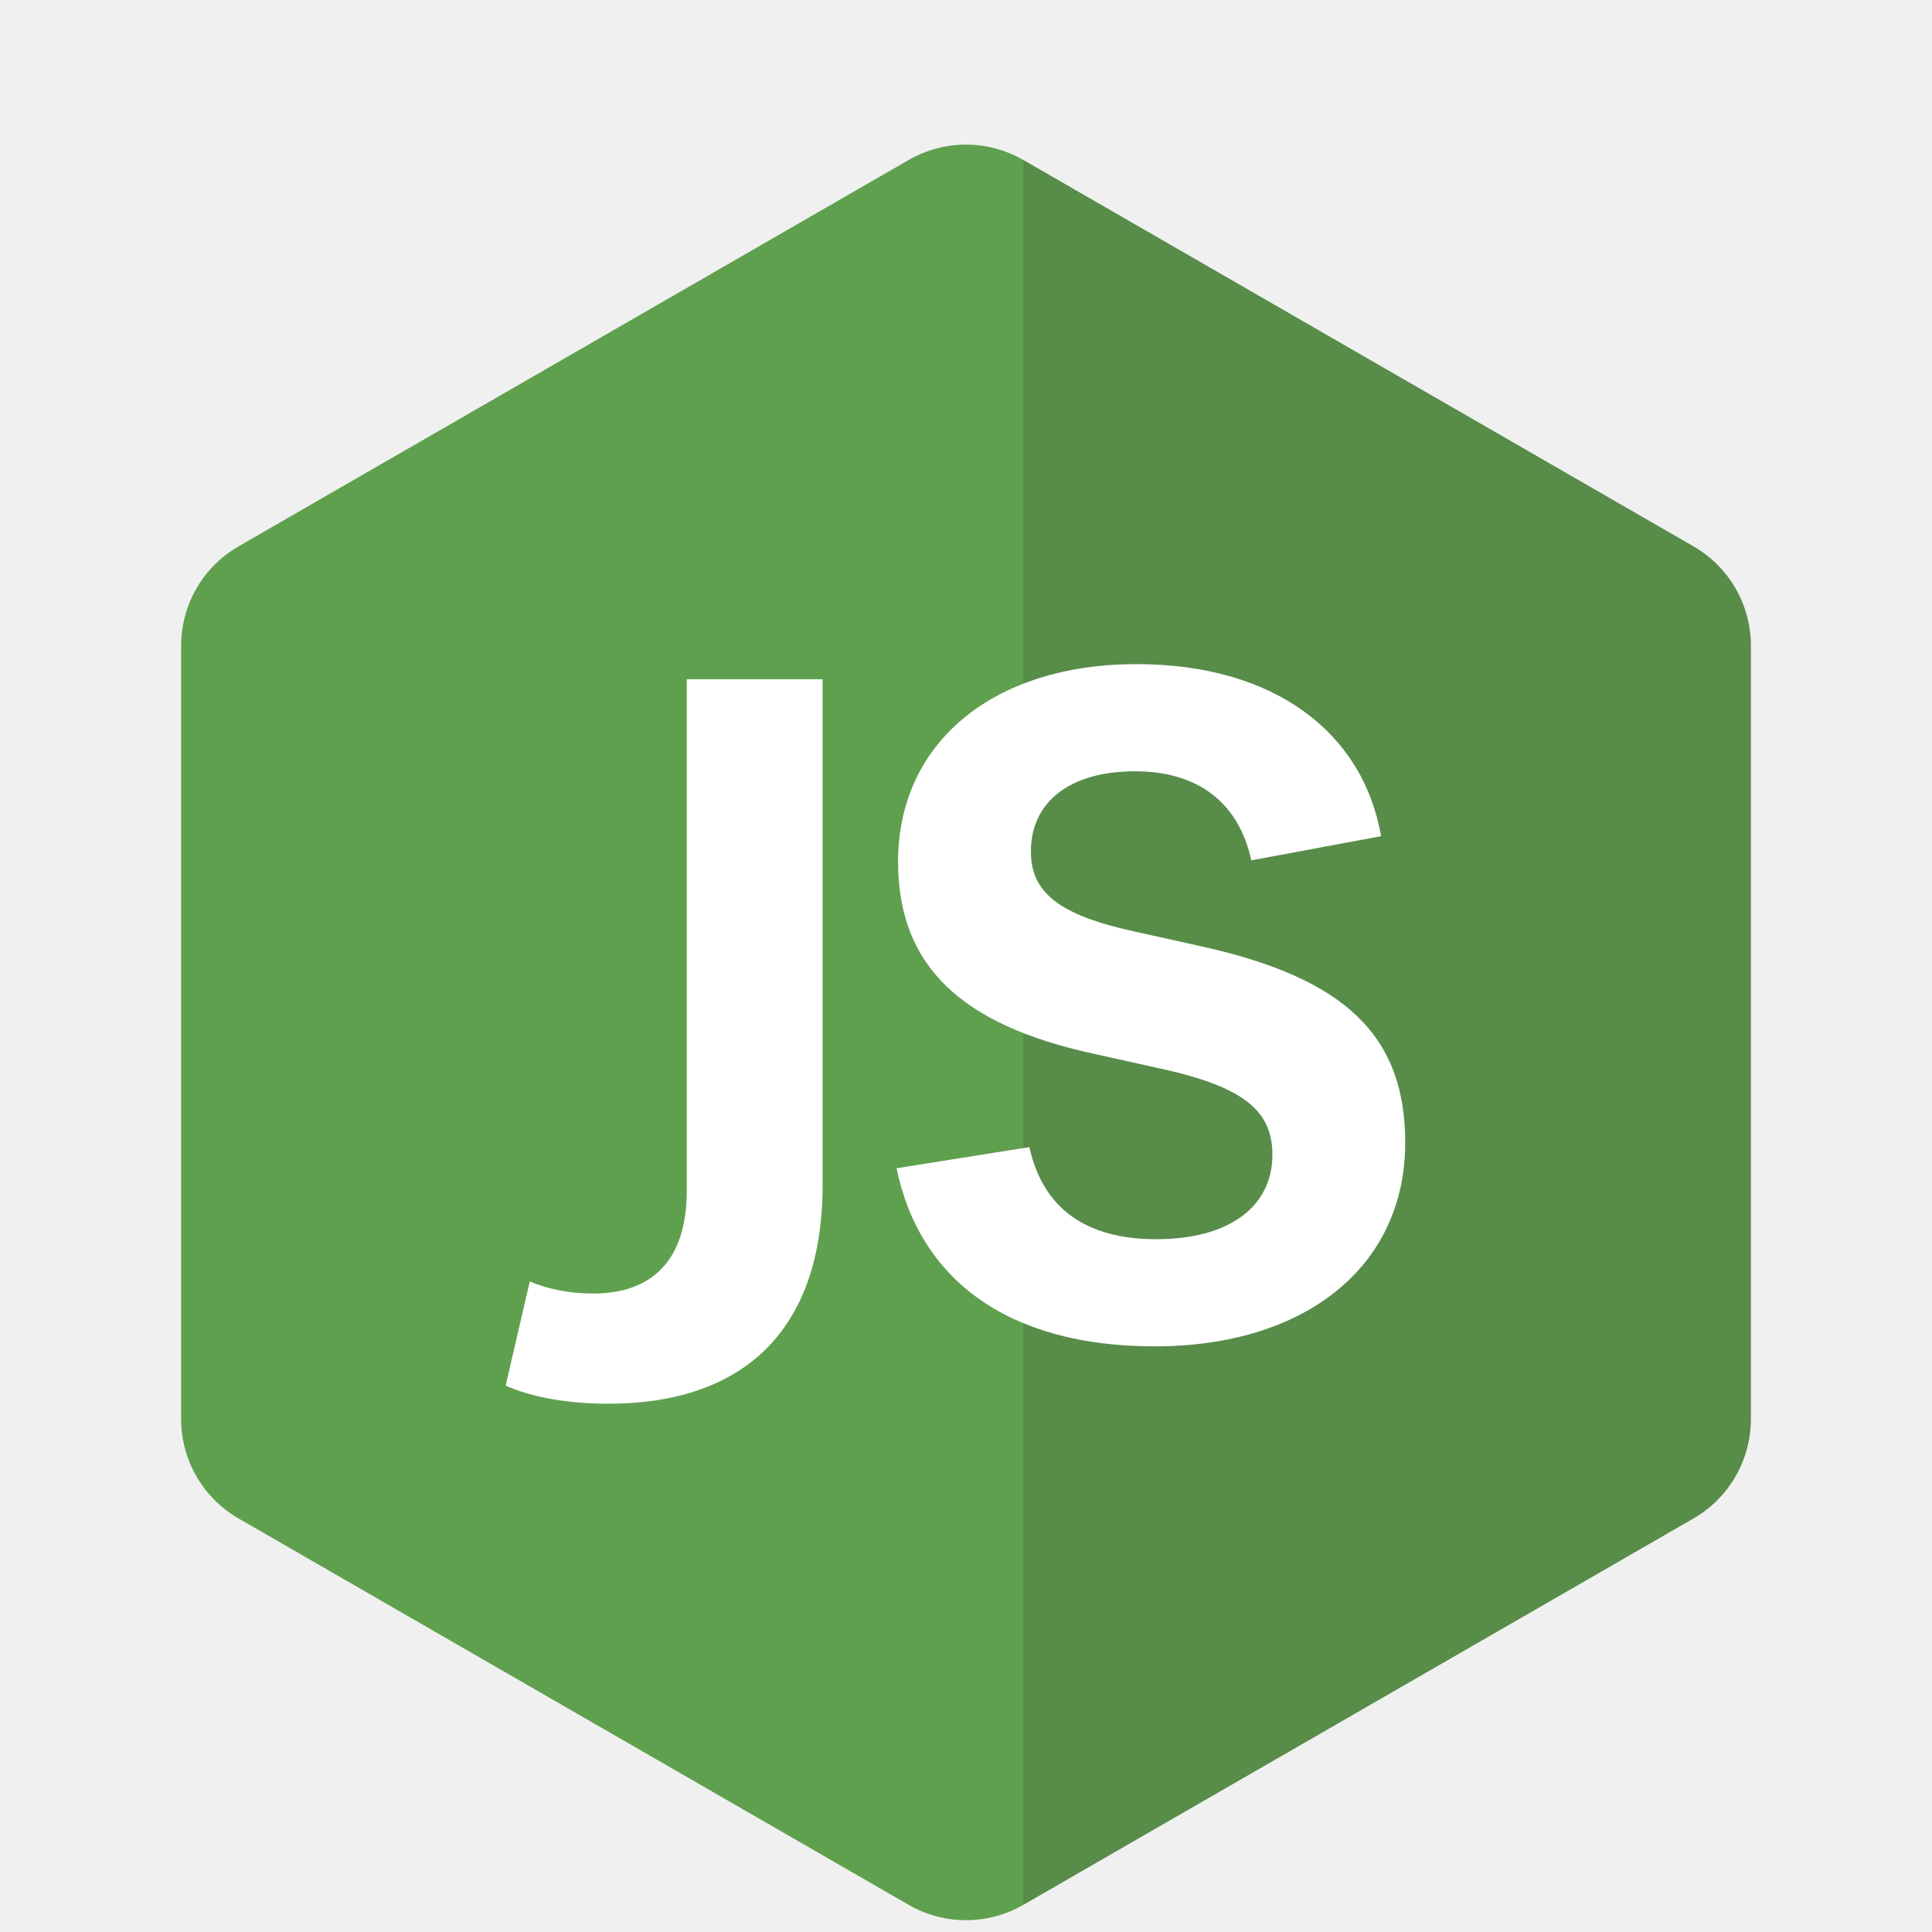
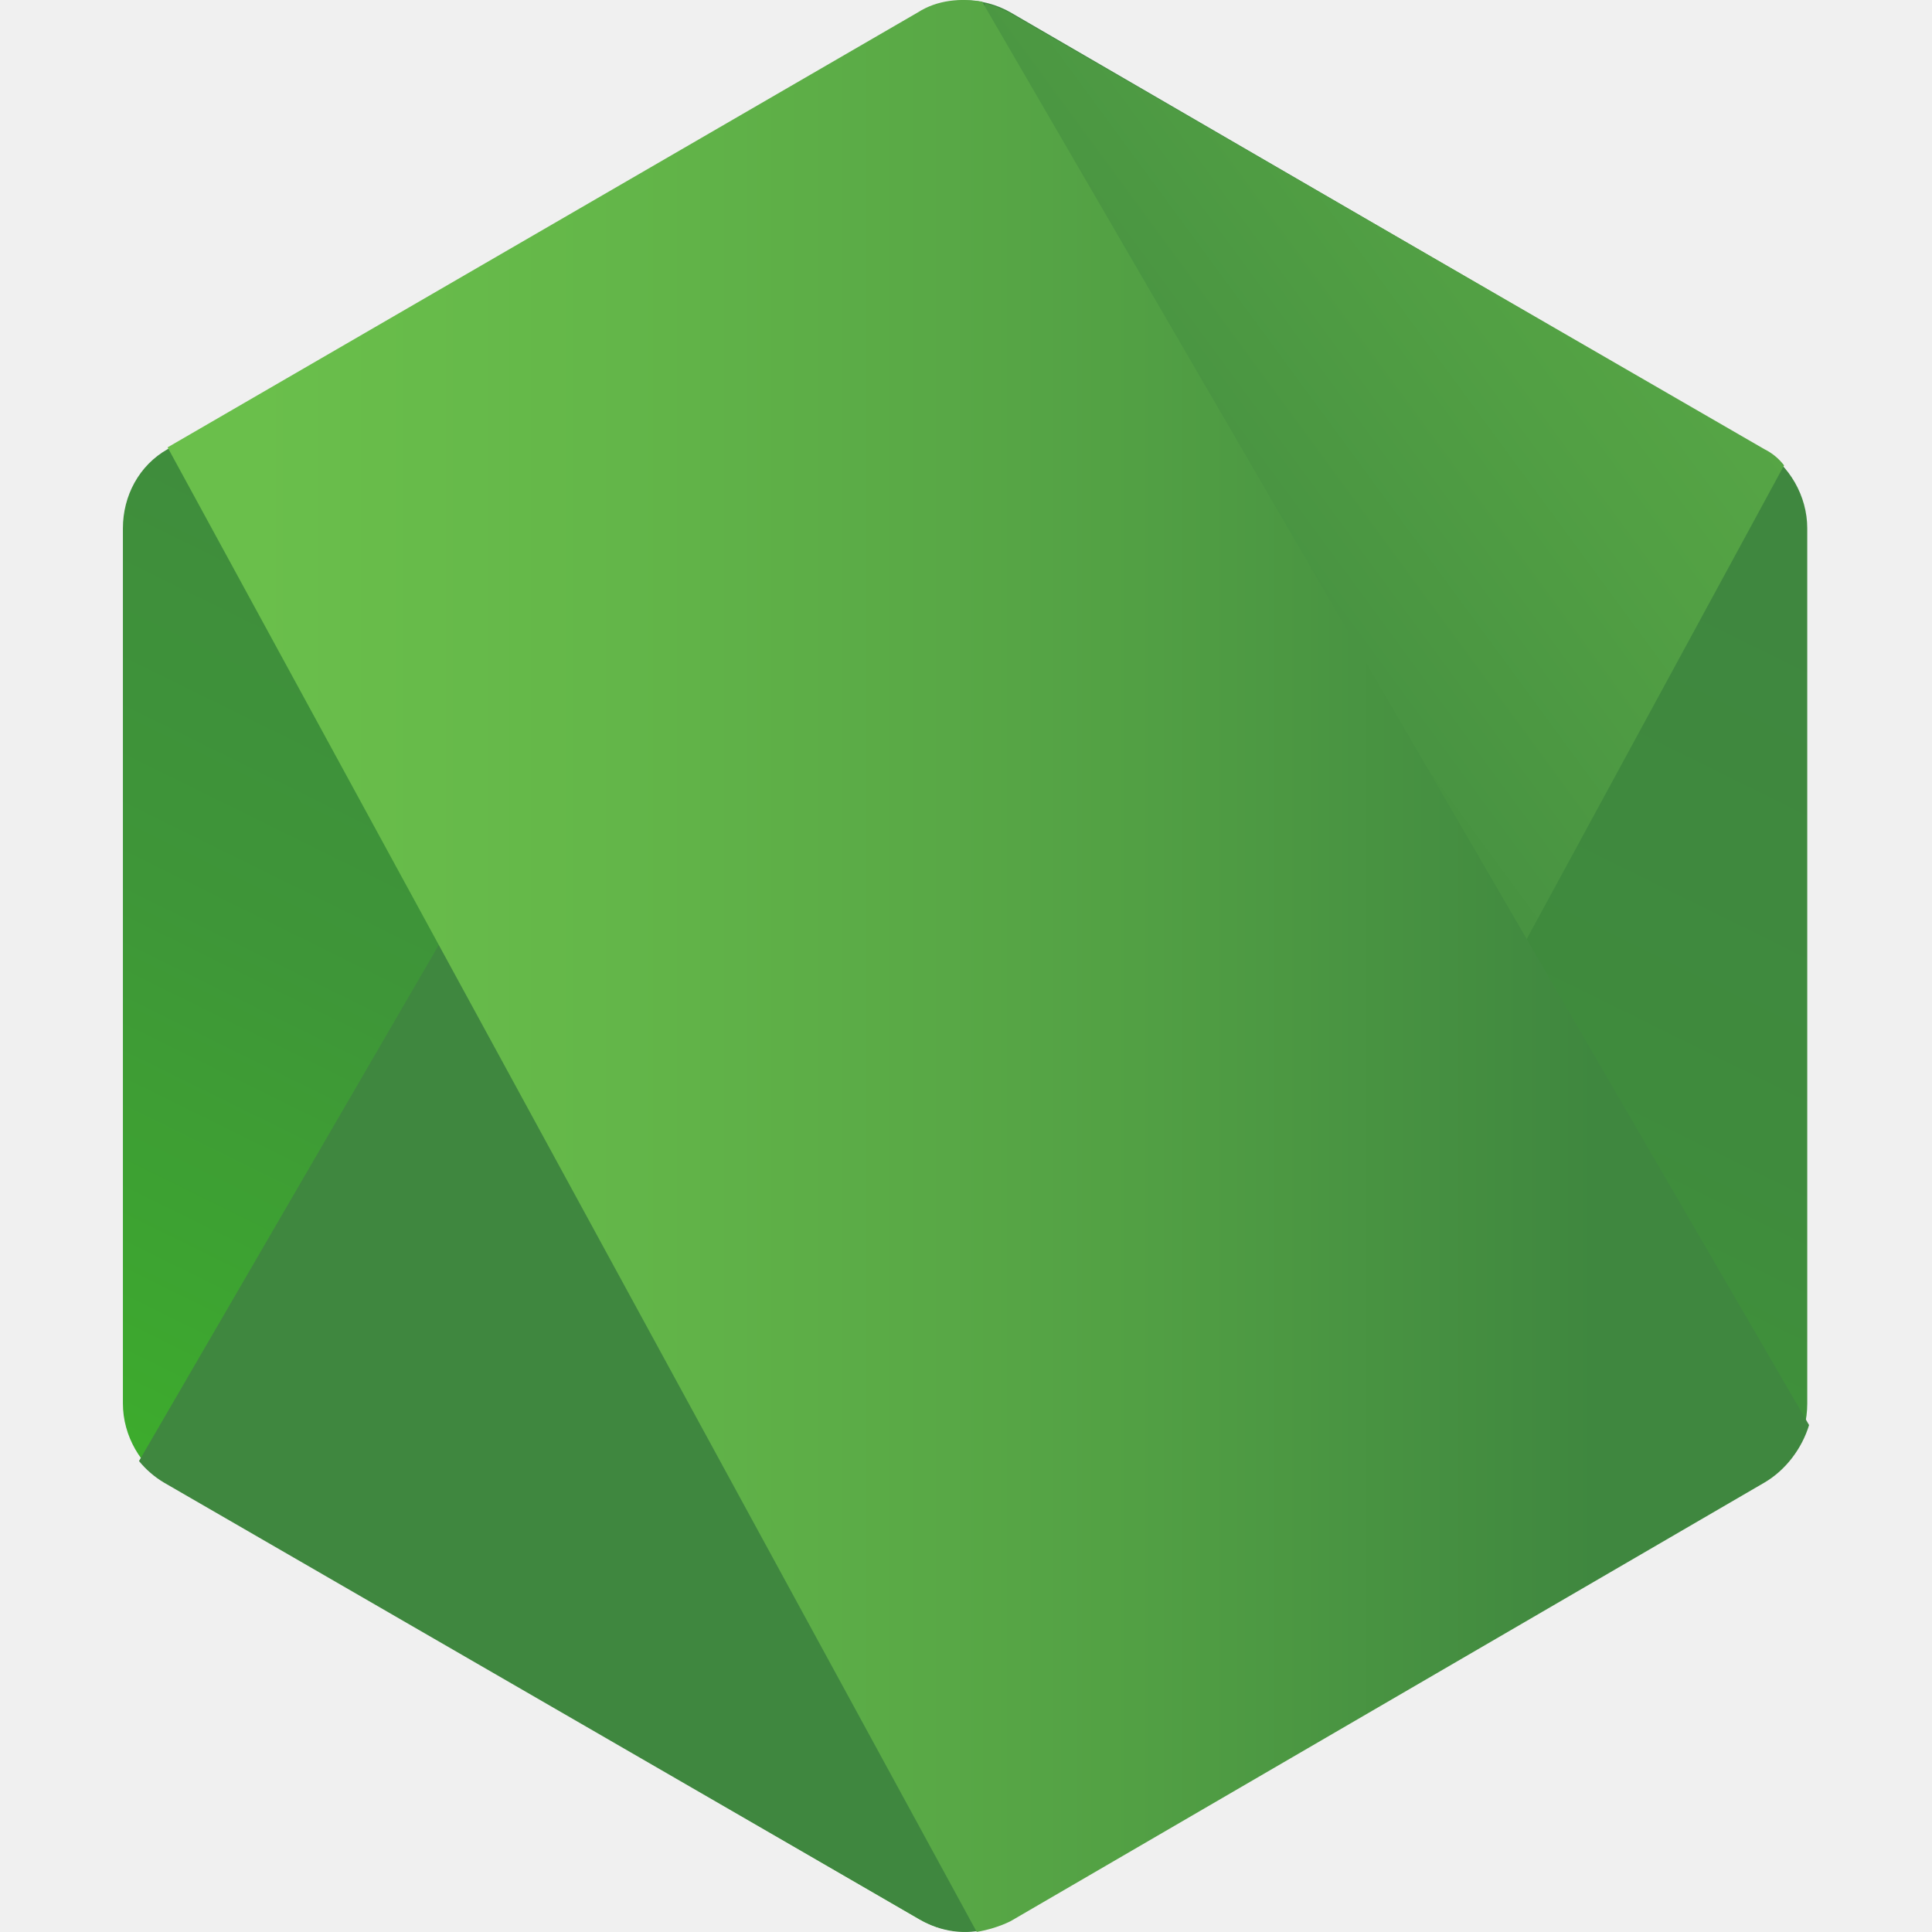
<svg xmlns="http://www.w3.org/2000/svg" viewBox="0 0 128 128">
-   <path fill="#5FA04E" d="M60.2 10.6a7.6 7.6 0 0 1 7.6 0l44.4 25.6a7.6 7.6 0 0 1 3.8 6.6v51.2a7.6 7.6 0 0 1-3.8 6.6L67.8 126.2a7.6 7.6 0 0 1-7.6 0L15.8 100.6a7.6 7.6 0 0 1-3.8-6.6V42.8a7.6 7.6 0 0 1 3.8-6.6L60.2 10.6z" />
-   <path fill="#333333" opacity=".18" d="M67.8 10.6L112.2 36.2a7.6 7.6 0 0 1 3.8 6.6v51.2a7.6 7.6 0 0 1-3.8 6.6L67.8 126.2V10.6z" />
-   <path fill="#FFFFFF" d="M76.5 89.2c-9.8 0-15.6-4.5-17.1-11.8l8.8-1.4c.9 4.1 3.8 6.1 8.4 6.1 4.9 0 7.7-2.2 7.7-5.6 0-2.9-1.9-4.5-7.4-5.7l-4.5-1c-8.7-1.9-12.9-5.8-12.9-12.7 0-7.9 6.3-13.1 15.8-13.1 9.1 0 15 4.5 16.2 11.4l-8.6 1.6c-.8-3.7-3.4-5.9-7.7-5.9-4.4 0-6.9 2.1-6.9 5.3 0 2.7 1.8 4.2 6.8 5.3l4.5 1c9.5 2.1 13.5 5.9 13.5 13 0 8.2-6.6 13.5-16.6 13.5zM45.5 45h9v33.5c0 9.6-5.2 14.5-14.2 14.5-2.6 0-5-.4-6.8-1.2l1.6-6.9c1.2.5 2.6.8 4.2.8 3.9 0 6.2-2.2 6.2-6.8V45z" />
+   <path fill="url(#a)" d="M66.958.825a6.07 6.07 0 0 0-6.035 0L11.103 29.76c-1.895 1.072-2.96 3.095-2.96 5.24v57.988c0 2.143 1.183 4.167 2.958 5.24l49.82 28.934a6.07 6.07 0 0 0 6.036 0l49.82-28.935c1.894-1.072 2.958-3.096 2.958-5.24V35c0-2.144-1.183-4.167-2.958-5.24z" />
+   <path fill="url(#b)" d="M116.897 29.76 66.841.825A8.161 8.161 0 0 0 65.302.23L9.21 96.798a6.251 6.251 0 0 0 1.657 1.43l50.057 28.934c1.42.833 3.076 1.072 4.615.595l52.66-96.925a3.702 3.702 0 0 0-1.302-1.072z" />
+   <path fill="url(#c)" d="M116.898 98.225c1.42-.833 2.485-2.262 2.958-3.81L65.066.108c-1.42-.238-2.959-.119-4.26.715L11.104 29.639l53.606 98.355c.71-.12 1.54-.358 2.25-.715z" />
+   <defs>
+     <linearGradient id="a" x1="34.513" x2="27.157" y1="15.535" y2="30.448" gradientTransform="translate(-129.242 -73.715) scale(6.18523)" gradientUnits="userSpaceOnUse">
+       <stop stop-color="#3F873F" />
+       <stop offset=".33" stop-color="#3F8B3D" />
+       <stop offset=".637" stop-color="#3E9638" />
+       <stop offset=".934" stop-color="#3DA92E" />
+       <stop offset="1" stop-color="#3DAE2B" />
+     </linearGradient>
+     <linearGradient id="b" x1="30.009" x2="50.533" y1="23.359" y2="8.288" gradientTransform="translate(-129.242 -73.715) scale(6.18523)" gradientUnits="userSpaceOnUse">
+       <stop offset=".138" stop-color="#3F873F" />
+       <stop offset=".402" stop-color="#52A044" />
+       <stop offset=".713" stop-color="#64B749" />
+       <stop offset=".908" stop-color="#6ABF4B" />
+     </linearGradient>
+     <linearGradient id="c" x1="21.917" x2="40.555" y1="22.261" y2="22.261" gradientTransform="translate(-129.242 -73.715) scale(6.18523)" gradientUnits="userSpaceOnUse">
+       <stop offset=".092" stop-color="#6ABF4B" />
+       <stop offset=".287" stop-color="#64B749" />
+       <stop offset=".598" stop-color="#52A044" />
+       <stop offset=".862" stop-color="#3F873F" />
+     </linearGradient>
+   </defs>
</svg>
